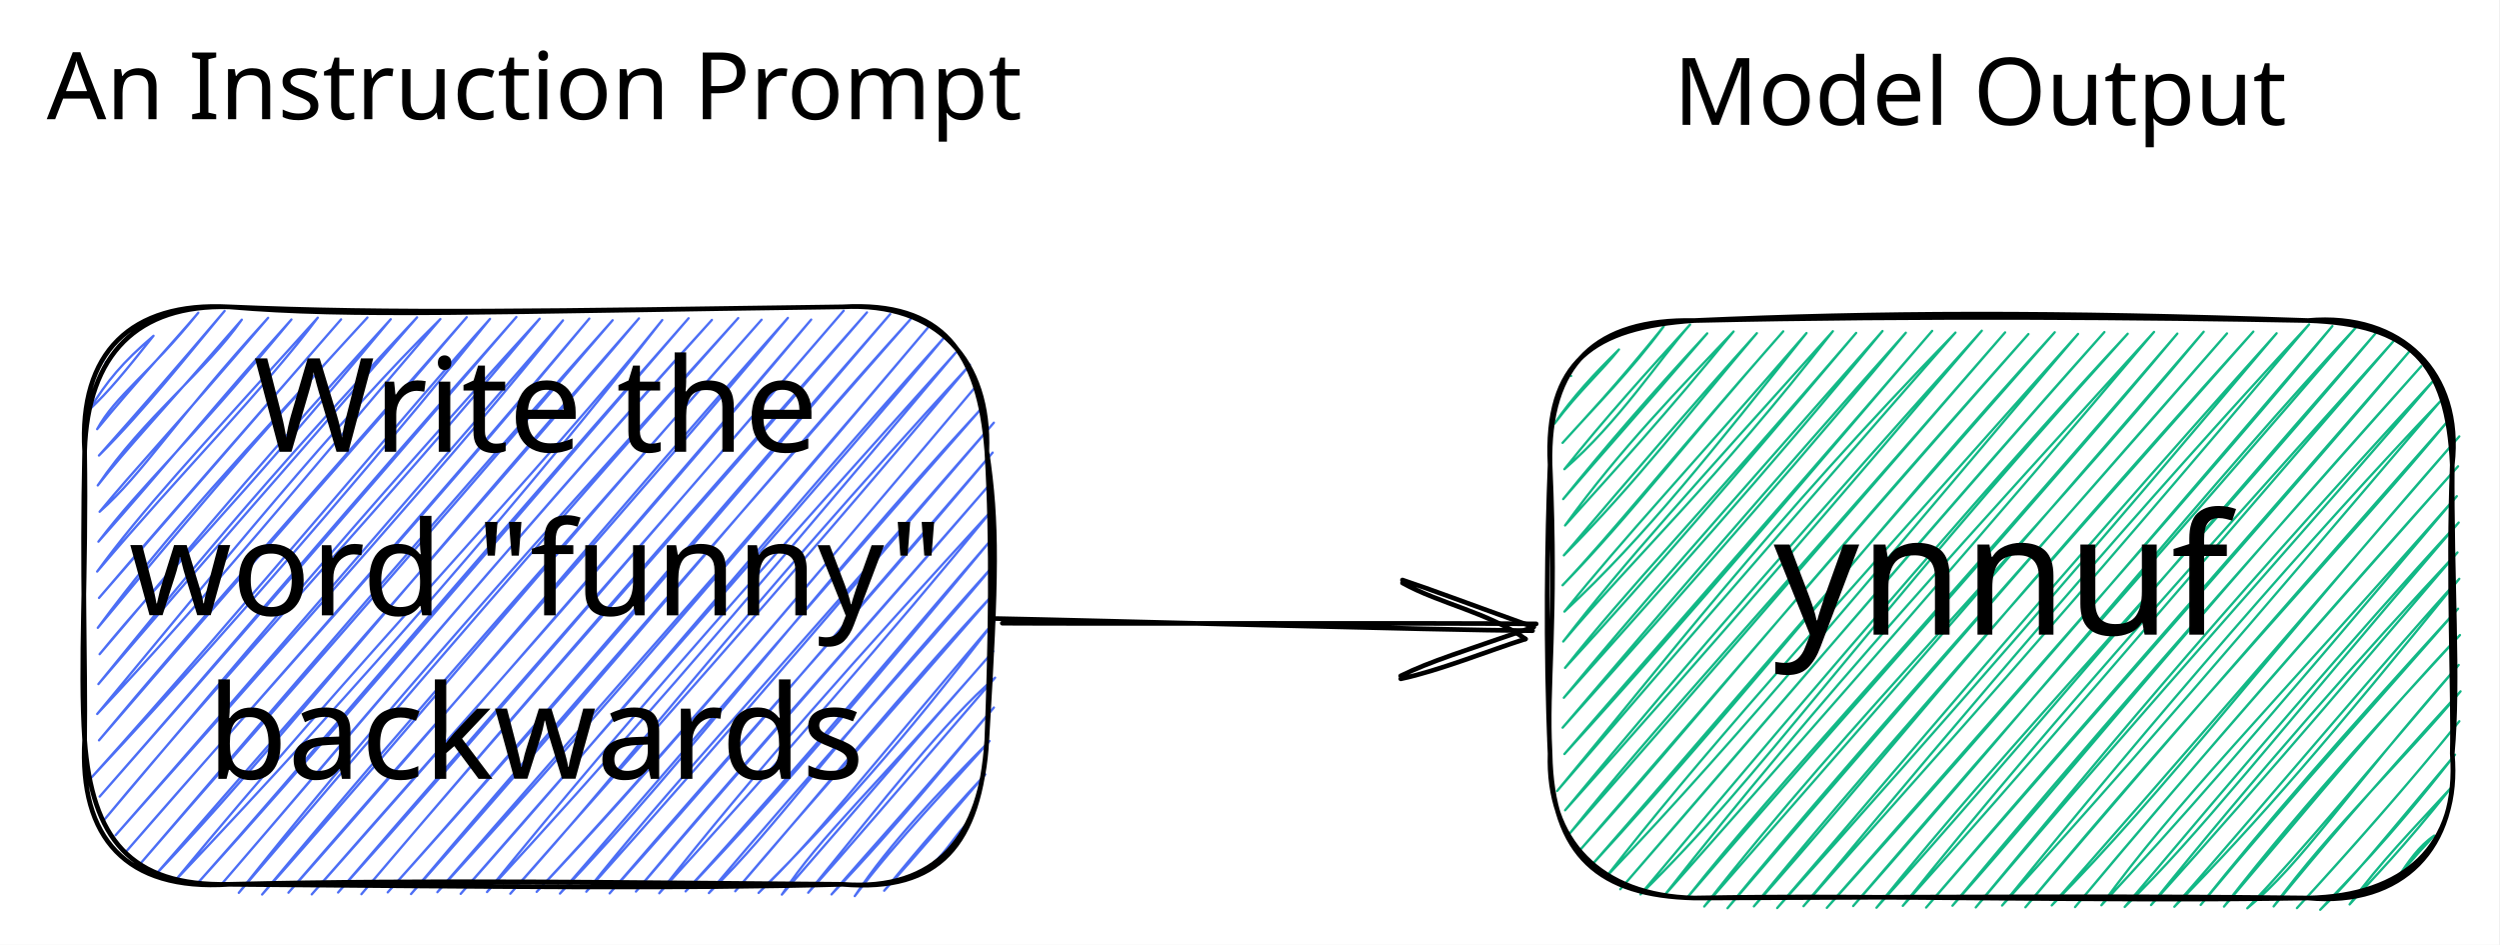
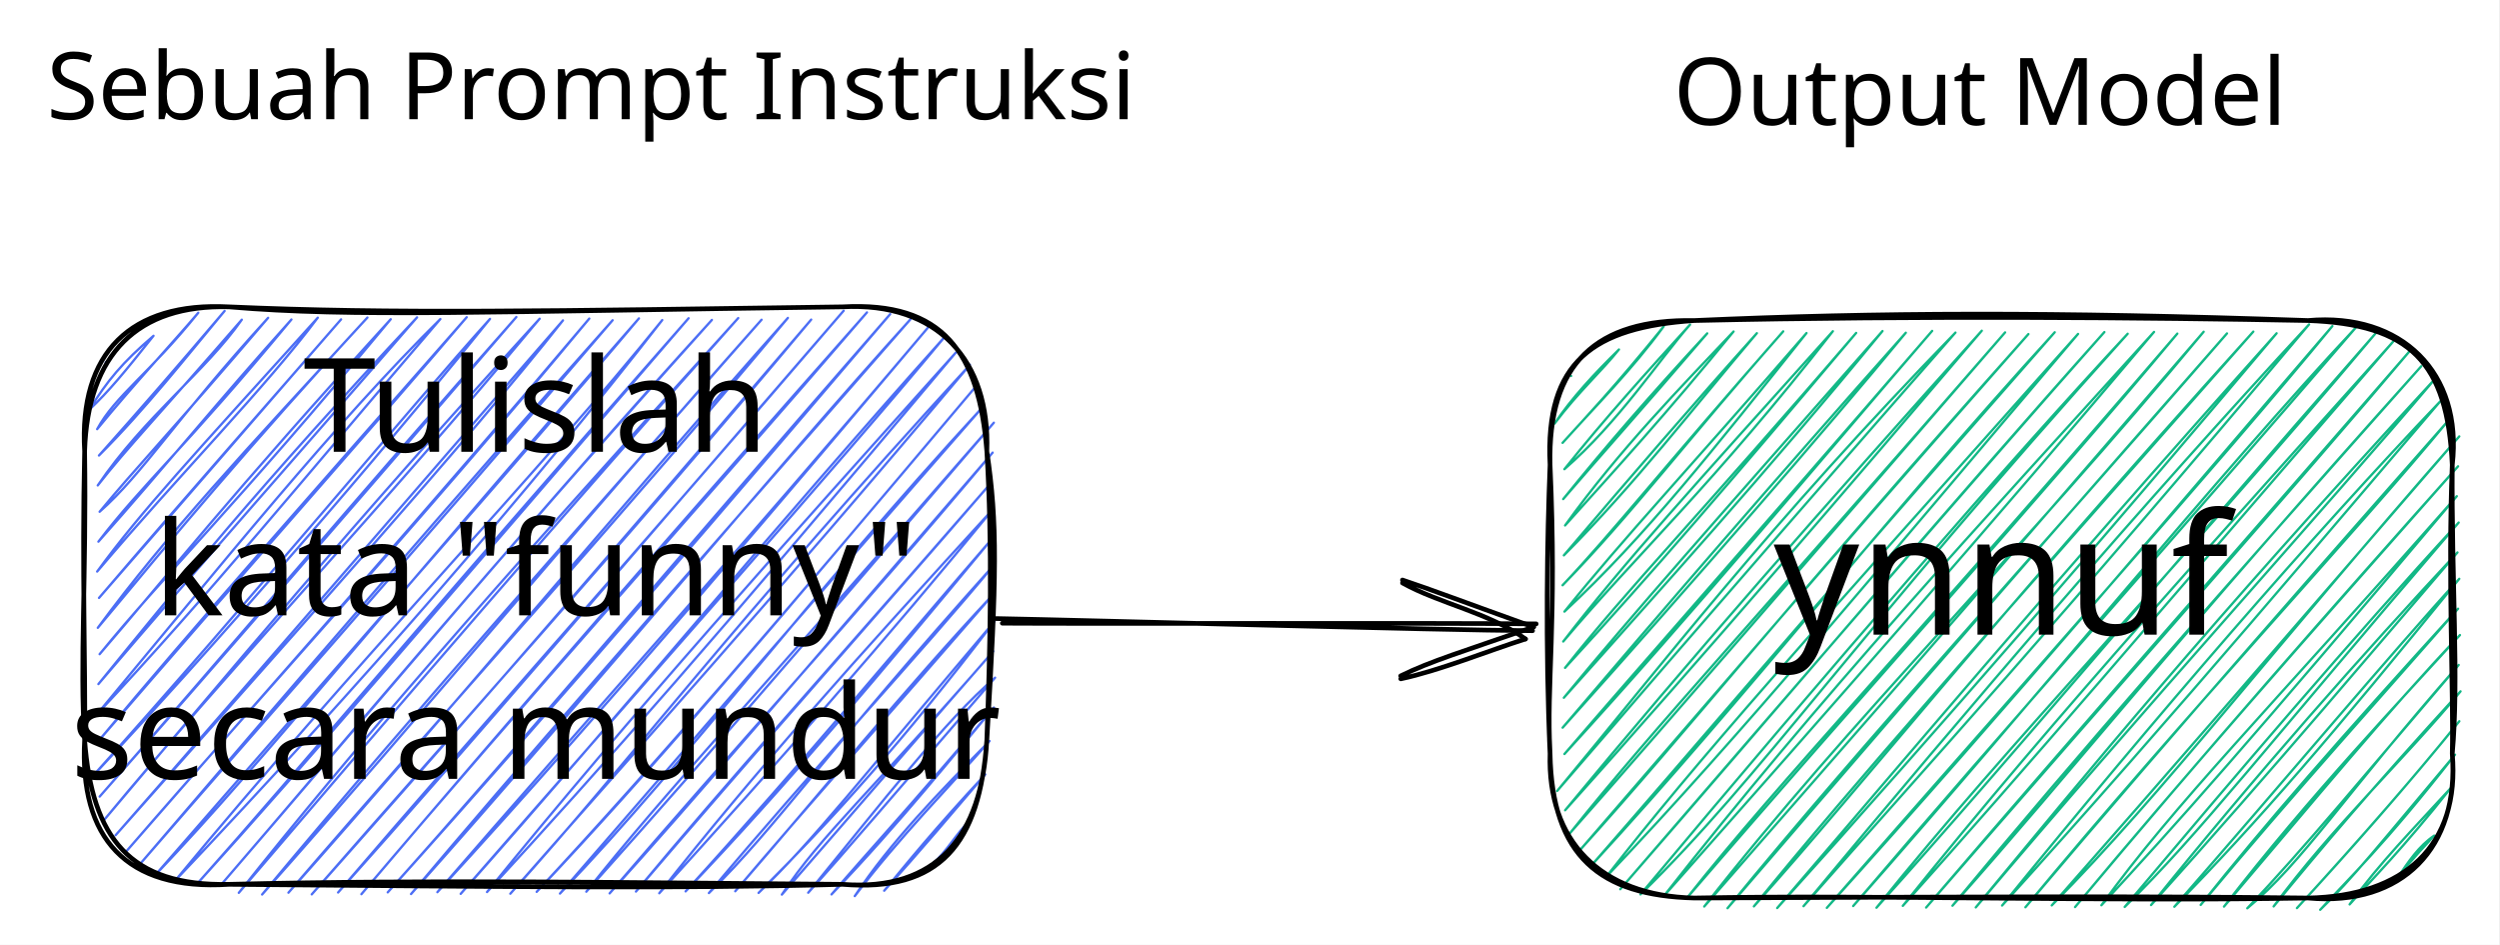
<svg xmlns="http://www.w3.org/2000/svg" version="1.1" viewBox="0 0 535.084 202.2" width="1070.169" height="404.401">
  <defs>
    <style class="style-fonts">
      @font-face {
        font-family: "Virgil";
        src: url("https://excalidraw.com/Virgil.woff2");
      }
      @font-face {
        font-family: "Cascadia";
        src: url("https://excalidraw.com/Cascadia.woff2");
      }
    </style>
  </defs>
  <rect x="0" y="0" width="535.084" height="202.2" fill="#ffffff" />
  <g stroke-linecap="round" transform="translate(18.11942 65.67621) rotate(0 96.59158 61.79759)">
    <path d="M4.51 11.87 C4.51 11.87, 4.51 11.87, 4.51 11.87 M4.51 11.87 C4.51 11.87, 4.51 11.87, 4.51 11.87 M0.97 22.05 C4.87 15.82, 7.99 11.98, 14.75 6.2 M0.97 22.05 C5.18 18.1, 8.52 14.03, 14.75 6.2 M2.68 26.18 C6.56 19.02, 13.72 14.45, 24.33 1.27 M2.68 26.18 C10.8 16.3, 18.64 7.93, 24.33 1.27 M3.07 31.82 C12.51 21.23, 18.86 13.94, 29.97 0.88 M3.07 31.82 C12.76 22.21, 22.5 9.82, 29.97 0.88 M2.81 38.22 C12.63 23.69, 26.06 13.68, 33.65 2.75 M2.81 38.22 C9.08 30.2, 15.97 23.1, 33.65 2.75 M3.21 43.86 C12.59 35.64, 19.31 24.23, 39.29 2.35 M3.21 43.86 C10.82 34.59, 18.4 26.85, 39.29 2.35 M2.95 50.26 C12.43 37.89, 21.23 30.51, 44.28 2.71 M2.95 50.26 C16.68 34.86, 28.79 19.94, 44.28 2.71 M2.68 56.66 C12.09 43.76, 22.9 32.21, 49.92 2.32 M2.68 56.66 C20.52 35.65, 38.94 17.08, 49.92 2.32 M3.08 62.3 C22.84 39.19, 40.55 19.24, 54.91 2.68 M3.08 62.3 C22.41 40.18, 42.88 16.44, 54.91 2.68 M2.82 68.7 C17.73 48.5, 33.69 31.57, 60.55 2.29 M2.82 68.7 C18.57 49.8, 35.52 29.39, 60.55 2.29 M3.21 74.34 C17.26 57.08, 31.47 43.69, 65.54 2.65 M3.21 74.34 C17.09 58.3, 31.19 40.3, 65.54 2.65 M2.95 80.74 C19.69 60.19, 37.57 38.08, 71.18 2.25 M2.95 80.74 C24.93 55, 46.7 30.51, 71.18 2.25 M2.69 87.14 C28.9 55.63, 53.94 24.49, 76.17 2.61 M2.69 87.14 C26.25 62.11, 47.24 36.37, 76.17 2.61 M3.08 92.78 C23.6 68.15, 47.66 41.09, 81.81 2.22 M3.08 92.78 C33.59 57.35, 63.6 23.68, 81.81 2.22 M1.51 100.69 C35.43 63.02, 70.23 20.87, 86.8 2.58 M1.51 100.69 C37.28 62.38, 70.35 23.07, 86.8 2.58 M3.22 104.82 C31.51 72.61, 57.34 41.8, 92.44 2.18 M3.22 104.82 C27.99 76.76, 53.77 47.09, 92.44 2.18 M4.27 109.71 C30.96 77.42, 63.29 43.5, 97.43 2.54 M4.27 109.71 C30.66 78.54, 57.04 46.79, 97.43 2.54 M6.63 113.09 C38.63 76.67, 72.34 37.38, 102.42 2.9 M6.63 113.09 C44.15 70.75, 82.03 28.81, 102.42 2.9 M8.99 116.47 C41.31 79.41, 72.84 44.22, 108.06 2.51 M8.99 116.47 C38.88 81.91, 70.42 47.85, 108.06 2.51 M12.01 119.09 C39.25 87.62, 66.07 57.79, 113.05 2.87 M12.01 119.09 C44.94 80.59, 79.99 39.95, 113.05 2.87 M15.03 121.72 C39.82 95.64, 61.35 67.93, 118.69 2.47 M15.03 121.72 C55.05 75.77, 95.95 29.57, 118.69 2.47 M19.36 122.83 C57.58 76.52, 98.29 34.45, 123.68 2.83 M19.36 122.83 C58.67 81.48, 95.93 38.54, 123.68 2.83 M24.35 123.19 C48.54 96.53, 72.9 67.85, 129.32 2.44 M24.35 123.19 C47.45 97.24, 67.8 72.4, 129.32 2.44 M29.34 123.55 C55.92 92.72, 84.93 57.68, 134.31 2.8 M29.34 123.55 C64.79 82.45, 99.2 41.27, 134.31 2.8 M33.01 125.42 C66.78 85.93, 102.61 44.29, 139.95 2.4 M33.01 125.42 C57.84 94.24, 84.76 63.22, 139.95 2.4 M38 125.78 C71.15 88.55, 105.84 46.7, 144.94 2.76 M38 125.78 C72.38 84.49, 109.5 43.15, 144.94 2.76 M43.64 125.39 C79.12 84.13, 117.7 41.96, 150.58 2.37 M43.64 125.39 C78.33 86.46, 113.41 44.13, 150.58 2.37 M48.63 125.75 C73.22 98.06, 99.53 68.23, 155.57 2.73 M48.63 125.75 C80.99 88.62, 112.76 53.88, 155.57 2.73 M54.27 125.35 C83.76 92.42, 113.64 57.25, 162.52 0.83 M54.27 125.35 C85.1 89.39, 117.09 53.8, 162.52 0.83 M59.26 125.71 C94.47 84.14, 129.74 45.08, 167.51 1.19 M59.26 125.71 C94.1 84.72, 129.04 44.65, 167.51 1.19 M64.9 125.32 C102.34 83.74, 139.56 40.2, 172.49 1.55 M64.9 125.32 C95.4 91.23, 124.63 56.34, 172.49 1.55 M69.89 125.68 C109.56 81.17, 148 34.44, 176.83 2.66 M69.89 125.68 C93.48 97.7, 116.87 71.16, 176.83 2.66 M75.53 125.28 C113.7 83.68, 151.39 39, 180.5 4.53 M75.53 125.28 C106.66 89.33, 138.54 54.11, 180.5 4.53 M80.52 125.64 C119.27 81.08, 159.84 35.72, 184.18 6.4 M80.52 125.64 C114.87 87.01, 147.08 47.81, 184.18 6.4 M86.16 125.25 C117.01 87.17, 149.88 50.63, 186.54 9.78 M86.16 125.25 C110.88 98.48, 135.61 70.43, 186.54 9.78 M91.15 125.61 C117.17 96.81, 139.15 67.19, 189.56 12.4 M91.15 125.61 C117.63 95.39, 146.15 64.01, 189.56 12.4 M96.79 125.21 C123.3 96.67, 147.86 68.03, 190.61 17.29 M96.79 125.21 C121.33 99.24, 142.53 74.26, 190.61 17.29 M101.78 125.58 C130.42 95.71, 154.08 62.9, 192.31 21.43 M101.78 125.58 C128.25 95.1, 153.31 65.92, 192.31 21.43 M107.42 125.18 C124.65 103.47, 141.66 85.72, 194.68 24.8 M107.42 125.18 C139.28 89.72, 170.03 53.51, 194.68 24.8 M112.41 125.54 C139.22 94.25, 165.21 66.1, 194.42 31.2 M112.41 125.54 C130.81 105.17, 149.15 83.56, 194.42 31.2 M118.05 125.15 C142.5 96.5, 170.9 64.58, 194.15 37.6 M118.05 125.15 C137.84 101.31, 158.58 78.5, 194.15 37.6 M123.04 125.51 C143.18 99.84, 165.45 75, 194.55 43.24 M123.04 125.51 C147.61 98.57, 172.32 70.41, 194.55 43.24 M128.68 125.11 C150.72 102.04, 170.39 78.45, 194.29 49.64 M128.68 125.11 C153.54 97.85, 177.4 69.1, 194.29 49.64 M133.67 125.47 C148.31 111.22, 158.08 96.03, 194.68 55.28 M133.67 125.47 C156.16 98.64, 178.42 74.92, 194.68 55.28 M139.31 125.08 C158.45 103.02, 175.1 82.32, 194.42 61.68 M139.31 125.08 C154.88 106.69, 171.78 87.8, 194.42 61.68 M144.3 125.44 C160.49 109.25, 174.75 93.65, 194.82 67.32 M144.3 125.44 C155.85 114.46, 166.17 101.05, 194.82 67.32 M149.29 125.8 C157.78 112.94, 168.45 103.79, 194.55 73.72 M149.29 125.8 C165.8 106.86, 182.5 87.42, 194.55 73.72 M154.93 125.4 C170.86 105.92, 184.4 88.37, 194.95 79.37 M154.93 125.4 C163.09 116.44, 171.99 105.92, 194.95 79.37 M159.92 125.76 C168.01 116.3, 175.97 107.86, 194.69 85.76 M159.92 125.76 C174.51 110.57, 187.07 94.79, 194.69 85.76 M164.9 126.12 C172.5 114.64, 182.69 104.16, 193.77 92.92 M164.9 126.12 C174.44 113.54, 185.47 102.45, 193.77 92.92 M171.2 124.97 C178.67 116.83, 186.19 107.83, 192.85 100.07 M171.2 124.97 C176.08 119.06, 181.81 111.93, 192.85 100.07 M181.44 119.3 C184.56 116.7, 186.83 112.4, 189.31 110.24 M181.44 119.3 C184.01 117.04, 185.7 114.93, 189.31 110.24" stroke="#4c6ef5" stroke-width="0.5" fill="none" />
    <path d="M30.9 0 M30.9 0 C57.48 2.28, 85.72 1, 162.28 0 M30.9 0 C65.71 1.55, 99.86 0.87, 162.28 0 M162.28 0 C182.71 -1.09, 193.92 11.59, 193.18 30.9 M162.28 0 C183.82 -1.21, 191.52 9.76, 193.18 30.9 M193.18 30.9 C195.49 46.35, 195.29 57.55, 193.18 92.7 M193.18 30.9 C194.39 50.82, 193.95 72.21, 193.18 92.7 M193.18 92.7 C191.67 115.05, 183.04 125.33, 162.28 123.6 M193.18 92.7 C192.1 113.29, 182.46 125.16, 162.28 123.6 M162.28 123.6 C126.81 124.59, 89.66 124.09, 30.9 123.6 M162.28 123.6 C117.94 123.28, 74.56 122.53, 30.9 123.6 M30.9 123.6 C8.83 125.07, -1.17 113.6, 0 92.7 M30.9 123.6 C9.75 124.06, 1.55 113.7, 0 92.7 M0 92.7 C-1.07 76.57, 0.4 57.43, 0 30.9 M0 92.7 C0.21 76.03, -0.59 57.19, 0 30.9 M0 30.9 C0.64 10.08, 11.37 -0.52, 30.9 0 M0 30.9 C-1.27 9.83, 9.88 -1.12, 30.9 0" stroke="#000000" stroke-width="1" fill="none" />
  </g>
  <g transform="translate(26.86105 74.9738) rotate(0 87.84995 52.5)">
-     <text x="87.85" y="0" font-family="Virgil, Segoe UI Emoji" font-size="28px" fill="#000000" text-anchor="middle" style="white-space: pre;" direction="ltr" dominant-baseline="text-before-edge">Write the </text>
-     <text x="87.85" y="35" font-family="Virgil, Segoe UI Emoji" font-size="28px" fill="#000000" text-anchor="middle" style="white-space: pre;" direction="ltr" dominant-baseline="text-before-edge">word "funny" </text>
-     <text x="87.85" y="70" font-family="Virgil, Segoe UI Emoji" font-size="28px" fill="#000000" text-anchor="middle" style="white-space: pre;" direction="ltr" dominant-baseline="text-before-edge">backwards</text>
+     <text x="87.85" y="0" font-family="Virgil, Segoe UI Emoji" font-size="28px" fill="#000000" text-anchor="middle" style="white-space: pre;" direction="ltr" dominant-baseline="text-before-edge">Tulislah </text>
+     <text x="87.85" y="35" font-family="Virgil, Segoe UI Emoji" font-size="28px" fill="#000000" text-anchor="middle" style="white-space: pre;" direction="ltr" dominant-baseline="text-before-edge">kata "funny" </text>
+     <text x="87.85" y="70" font-family="Virgil, Segoe UI Emoji" font-size="28px" fill="#000000" text-anchor="middle" style="white-space: pre;" direction="ltr" dominant-baseline="text-before-edge">secara mundur</text>
  </g>
  <g stroke-linecap="round">
    <g transform="translate(214.3968 133.2944) rotate(0 56.70372 0.4006356)">
      <path d="M0.22 0.09 C19.31 0.22, 95.35 0.01, 114.53 0.24 M-1.12 -0.9 C17.84 -0.55, 94.38 1.6, 113.75 1.7" stroke="#000000" stroke-width="1" fill="none" />
    </g>
    <g transform="translate(214.3968 133.2944) rotate(0 56.70372 0.4006356)">
      <path d="M85.54 12 C93.74 10.27, 104.38 5.96, 112.23 3.47 M85.52 11.37 C91.74 8.28, 99.28 5.99, 113.97 0.91" stroke="#000000" stroke-width="1" fill="none" />
    </g>
    <g transform="translate(214.3968 133.2944) rotate(0 56.70372 0.4006356)">
      <path d="M85.91 -8.52 C93.92 -4.06, 104.45 -2.17, 112.23 3.47 M85.9 -9.15 C92.02 -7.12, 99.47 -4.28, 113.97 0.91" stroke="#000000" stroke-width="1" fill="none" />
    </g>
  </g>
  <mask />
  <g stroke-linecap="round" transform="translate(331.9012 68.60509) rotate(0 96.59158 61.79759)">
    <path d="M4.51 11.87 C4.51 11.87, 4.51 11.87, 4.51 11.87 M4.51 11.87 C4.51 11.87, 4.51 11.87, 4.51 11.87 M0.97 22.05 C4.59 16.62, 9.57 11.27, 14.75 6.2 M0.97 22.05 C6.09 15.24, 11.3 10.58, 14.75 6.2 M2.68 26.18 C7.64 20.71, 13.82 14.23, 24.33 1.27 M2.68 26.18 C9.76 18.31, 17.41 10.69, 24.33 1.27 M3.07 31.82 C14.61 21.85, 23.37 8.4, 29.97 0.88 M3.07 31.82 C11.53 21.16, 21.2 10.49, 29.97 0.88 M2.81 38.22 C11.23 28.41, 18.37 20.54, 33.65 2.75 M2.81 38.22 C11.94 26.92, 21.19 16.25, 33.65 2.75 M3.21 43.86 C14.8 27.68, 28.31 13.93, 39.29 2.35 M3.21 43.86 C14.33 31.52, 24.5 20.45, 39.29 2.35 M2.95 50.26 C18.47 34.71, 30.31 19.12, 44.28 2.71 M2.95 50.26 C17.27 33.37, 31.08 17.42, 44.28 2.71 M2.68 56.66 C13.69 45.03, 24.15 31.58, 49.92 2.32 M2.68 56.66 C17.41 41.55, 29.15 25.83, 49.92 2.32 M3.08 62.3 C20.52 46.09, 34.93 27.68, 54.91 2.68 M3.08 62.3 C15.83 46.44, 29.21 32.34, 54.91 2.68 M2.82 68.7 C18 50.67, 35.28 34.76, 60.55 2.29 M2.82 68.7 C15.94 51.68, 30.29 35.96, 60.55 2.29 M3.21 74.34 C22.59 53.22, 37.25 36.18, 65.54 2.65 M3.21 74.34 C16.6 57.34, 32.03 41.68, 65.54 2.65 M2.95 80.74 C17.85 62.64, 34.52 43.84, 71.18 2.25 M2.95 80.74 C23.88 57.28, 45.63 33.37, 71.18 2.25 M2.69 87.14 C24.24 61.82, 48.04 34.18, 76.17 2.61 M2.69 87.14 C31.21 55.34, 58.5 24.04, 76.17 2.61 M3.08 92.78 C20.77 72.22, 40.47 50.02, 81.81 2.22 M3.08 92.78 C31.11 62.15, 57.27 30.64, 81.81 2.22 M1.51 100.69 C23.23 74.61, 46.87 43.53, 86.8 2.58 M1.51 100.69 C34.45 62.47, 67.96 24.01, 86.8 2.58 M3.22 104.82 C33.58 71.01, 63.24 36.45, 92.44 2.18 M3.22 104.82 C29.82 72.61, 57.96 40.54, 92.44 2.18 M4.27 109.71 C23.07 86.14, 43.61 64.5, 97.43 2.54 M4.27 109.71 C28.22 82.61, 53.36 53.44, 97.43 2.54 M6.63 113.09 C29.05 88.33, 50.79 60.71, 102.42 2.9 M6.63 113.09 C34.09 81.39, 60.33 50.6, 102.42 2.9 M8.99 116.47 C42.41 80.12, 71.32 42.73, 108.06 2.51 M8.99 116.47 C30.63 91.75, 50.65 67.79, 108.06 2.51 M12.01 119.09 C41.68 87.89, 69.05 54.62, 113.05 2.87 M12.01 119.09 C31.86 93.67, 53.24 69.85, 113.05 2.87 M15.03 121.72 C51.42 79.54, 92.28 32.2, 118.69 2.47 M15.03 121.72 C49.73 81.9, 84.33 40.87, 118.69 2.47 M19.36 122.83 C45.2 97.74, 64.31 68.65, 123.68 2.83 M19.36 122.83 C59.64 74.59, 99.41 28.85, 123.68 2.83 M24.35 123.19 C57.63 80.71, 91.6 44.01, 129.32 2.44 M24.35 123.19 C59.84 83.18, 94.97 43.16, 129.32 2.44 M29.34 123.55 C49.57 97.98, 74.96 71.9, 134.31 2.8 M29.34 123.55 C66.18 80.72, 105.28 37.64, 134.31 2.8 M33.01 125.42 C64.22 85.46, 100.76 49.71, 139.95 2.4 M33.01 125.42 C57.4 97.48, 83.12 68.39, 139.95 2.4 M38 125.78 C67.83 89.3, 102.1 52.17, 144.94 2.76 M38 125.78 C61.1 98.98, 84.17 71.94, 144.94 2.76 M43.64 125.39 C68.7 97.41, 92.07 67.15, 150.58 2.37 M43.64 125.39 C66.16 97.69, 91.39 69.48, 150.58 2.37 M48.63 125.75 C76.36 93.5, 103.01 61.45, 155.57 2.73 M48.63 125.75 C84.1 86.45, 117.53 47.83, 155.57 2.73 M54.27 125.35 C90.21 82.08, 126.93 39.2, 162.52 0.83 M54.27 125.35 C80.36 95.7, 107.38 66.37, 162.52 0.83 M59.26 125.71 C100.72 78.32, 143.41 30.54, 167.51 1.19 M59.26 125.71 C98.06 82.76, 135.34 38.56, 167.51 1.19 M64.9 125.32 C98.19 86.24, 132.14 48.46, 172.49 1.55 M64.9 125.32 C104.71 80.22, 143.5 32.44, 172.49 1.55 M69.89 125.68 C99.58 88.72, 131.72 56.31, 176.83 2.66 M69.89 125.68 C99.59 92.72, 128.22 58.07, 176.83 2.66 M75.53 125.28 C109.07 83.33, 145.67 43.47, 180.5 4.53 M75.53 125.28 C102.03 95.8, 127.93 65.3, 180.5 4.53 M80.52 125.64 C114.25 86.22, 147.95 48.17, 184.18 6.4 M80.52 125.64 C120.33 79.79, 161.37 33.49, 184.18 6.4 M86.16 125.25 C111.7 96.56, 133.15 69.21, 186.54 9.78 M86.16 125.25 C113.76 91.89, 141.96 59.93, 186.54 9.78 M91.15 125.61 C126.51 83.72, 165.03 41.38, 189.56 12.4 M91.15 125.61 C115.96 95.67, 139.64 66.47, 189.56 12.4 M96.79 125.21 C129.92 84.43, 163.41 45.78, 190.61 17.29 M96.79 125.21 C134.2 84, 169.66 41.73, 190.61 17.29 M101.78 125.58 C135.75 84.55, 172.68 45.26, 192.31 21.43 M101.78 125.58 C135.43 85.85, 168.73 48.24, 192.31 21.43 M107.42 125.18 C131.99 100.41, 152.79 72.56, 194.68 24.8 M107.42 125.18 C132.21 97.03, 156.75 68.69, 194.68 24.8 M112.41 125.54 C140.78 91.72, 166.99 61.9, 194.42 31.2 M112.41 125.54 C135.64 97.64, 160.41 69.62, 194.42 31.2 M118.05 125.15 C134 103.16, 152.52 84.83, 194.15 37.6 M118.05 125.15 C133.97 107.94, 149.19 90.96, 194.15 37.6 M123.04 125.51 C139.17 109.8, 152.54 92.14, 194.55 43.24 M123.04 125.51 C147.24 96.82, 171.48 68.32, 194.55 43.24 M128.68 125.11 C154.54 96.48, 179.6 66.7, 194.29 49.64 M128.68 125.11 C151.18 97.16, 173.94 71.43, 194.29 49.64 M133.67 125.47 C156.73 99.09, 180.78 70.4, 194.68 55.28 M133.67 125.47 C151.67 107.19, 167.32 88.98, 194.68 55.28 M139.31 125.08 C158.92 101.48, 179.96 78.34, 194.42 61.68 M139.31 125.08 C153.33 107.52, 168.45 90.2, 194.42 61.68 M144.3 125.44 C164.1 102.17, 179.21 83.77, 194.82 67.32 M144.3 125.44 C162.57 101.76, 183.16 80.18, 194.82 67.32 M149.29 125.8 C161.23 115.98, 169.76 101.96, 194.55 73.72 M149.29 125.8 C161.54 112.88, 174.36 97.37, 194.55 73.72 M154.93 125.4 C167.38 108.43, 183.4 93.45, 194.95 79.37 M154.93 125.4 C165.45 112.59, 175.58 100.58, 194.95 79.37 M159.92 125.76 C170.73 114.03, 183.55 99.57, 194.69 85.76 M159.92 125.76 C173.79 110.65, 186.41 96.09, 194.69 85.76 M164.9 126.12 C170.74 119.68, 178.4 112.6, 193.77 92.92 M164.9 126.12 C171.65 119.66, 177.84 111.85, 193.77 92.92 M171.2 124.97 C177.64 116.06, 184.78 108.87, 192.85 100.07 M171.2 124.97 C175.82 119.77, 182.57 113.1, 192.85 100.07 M181.44 119.3 C183.8 115.8, 185.98 112.5, 189.31 110.24 M181.44 119.3 C184.66 115.1, 187.84 111.94, 189.31 110.24" stroke="#12b886" stroke-width="0.5" fill="none" />
    <path d="M30.9 0 M30.9 0 C70.24 -1.75, 107.48 -1.91, 162.28 0 M30.9 0 C80.01 -1.1, 128.11 -0.64, 162.28 0 M162.28 0 C184.17 0.81, 192.13 8.85, 193.18 30.9 M162.28 0 C182.34 -1.8, 195.47 11.2, 193.18 30.9 M193.18 30.9 C192.99 55.42, 194.62 76.86, 193.18 92.7 M193.18 30.9 C192.21 54.46, 193.49 79.61, 193.18 92.7 M193.18 92.7 C194.92 112.36, 182.88 123.23, 162.28 123.6 M193.18 92.7 C194.75 112.76, 182.52 125.48, 162.28 123.6 M162.28 123.6 C116.29 124.39, 69.66 122.85, 30.9 123.6 M162.28 123.6 C127.07 123.18, 93.63 123.33, 30.9 123.6 M30.9 123.6 C10.61 123.11, 0.41 114.64, 0 92.7 M30.9 123.6 C10.7 123.17, -0.64 111.22, 0 92.7 M0 92.7 C-0.85 77.65, 1.52 65.14, 0 30.9 M0 92.7 C-1.04 69.5, -0.62 46.19, 0 30.9 M0 30.9 C-0.52 9.19, 9.89 -0.37, 30.9 0 M0 30.9 C-1.12 8.79, 9.25 1.46, 30.9 0" stroke="#000000" stroke-width="1" fill="none" />
  </g>
  <g transform="translate(384.2668 107.9027) rotate(0 44.22598 22.5)">
    <text x="44.226" y="0" font-family="Virgil, Segoe UI Emoji" font-size="36px" fill="#000000" text-anchor="middle" style="white-space: pre;" direction="ltr" dominant-baseline="text-before-edge">ynnuf</text>
  </g>
  <g transform="translate(10 10) rotate(0 108.8399 12.5)">
-     <text x="0" y="0" font-family="Virgil, Segoe UI Emoji" font-size="20px" fill="#000000" text-anchor="start" style="white-space: pre;" direction="ltr" dominant-baseline="text-before-edge">An Instruction Prompt</text>
+     <text x="0" y="0" font-family="Virgil, Segoe UI Emoji" font-size="20px" fill="#000000" text-anchor="start" style="white-space: pre;" direction="ltr" dominant-baseline="text-before-edge">Sebuah Prompt Instruksi</text>
  </g>
  <g transform="translate(358.342 11.20499) rotate(0 66.83994 12.5)">
-     <text x="0" y="0" font-family="Virgil, Segoe UI Emoji" font-size="20px" fill="#000000" text-anchor="start" style="white-space: pre;" direction="ltr" dominant-baseline="text-before-edge">Model Output</text>
+     <text x="0" y="0" font-family="Virgil, Segoe UI Emoji" font-size="20px" fill="#000000" text-anchor="start" style="white-space: pre;" direction="ltr" dominant-baseline="text-before-edge">Output Model</text>
  </g>
</svg>
